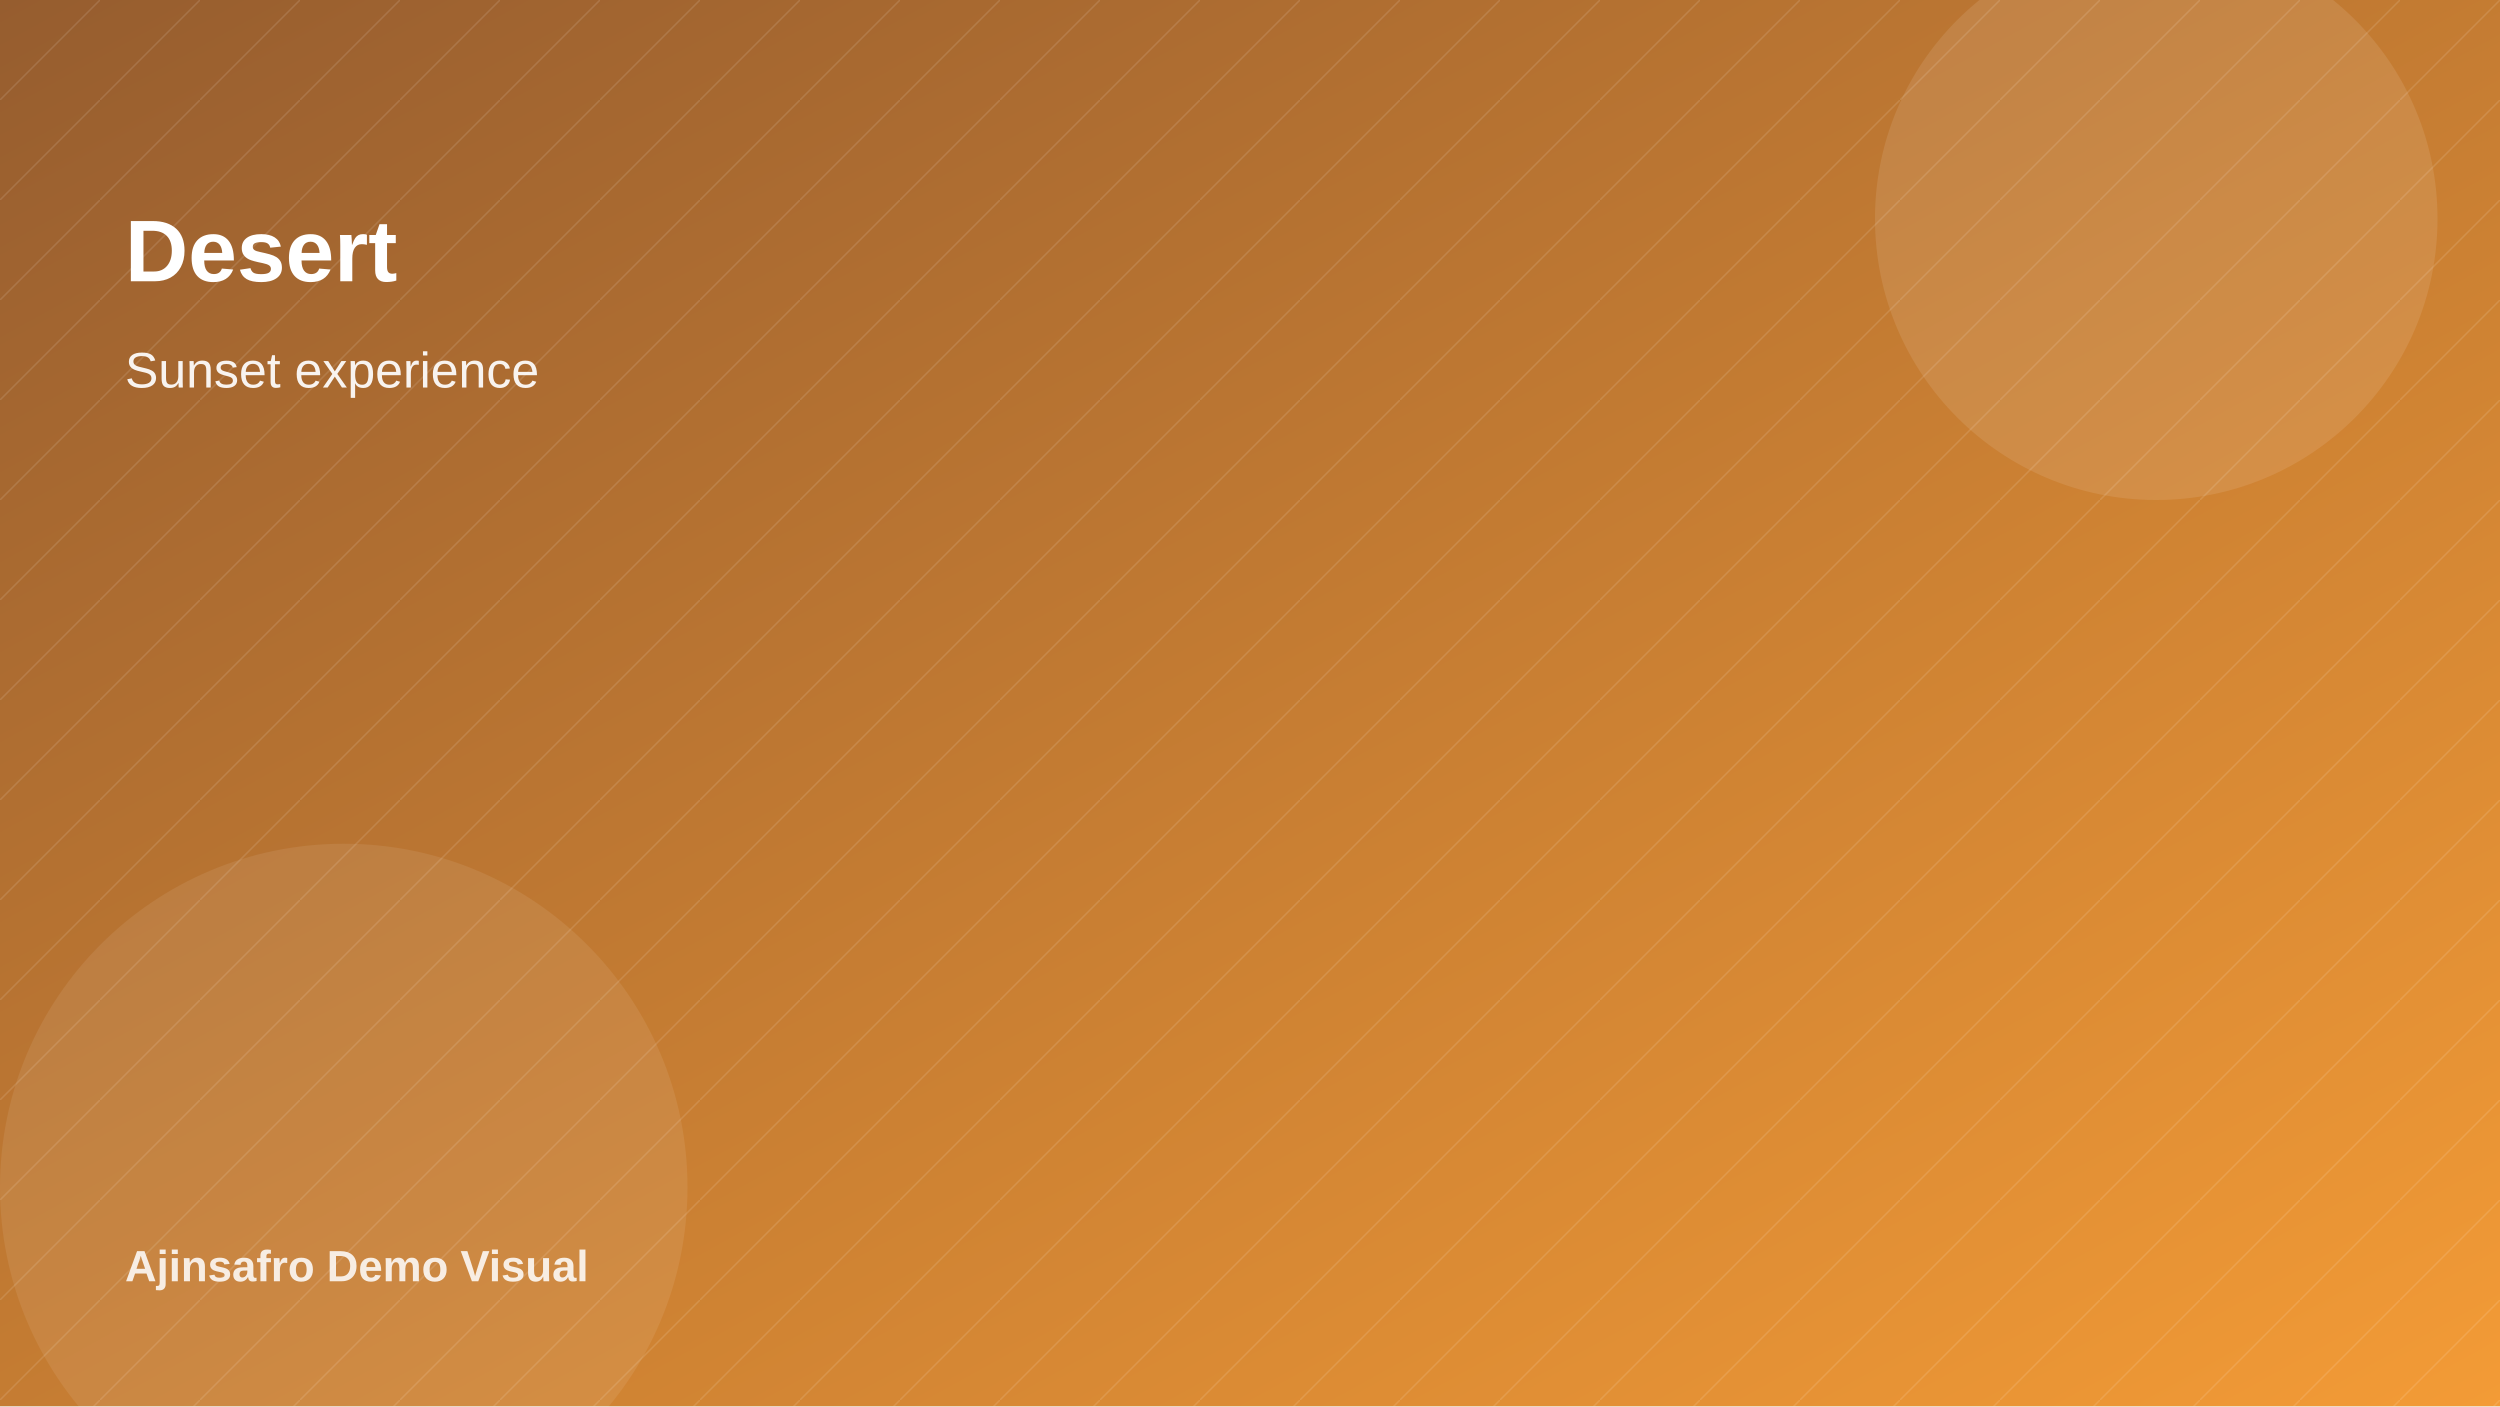
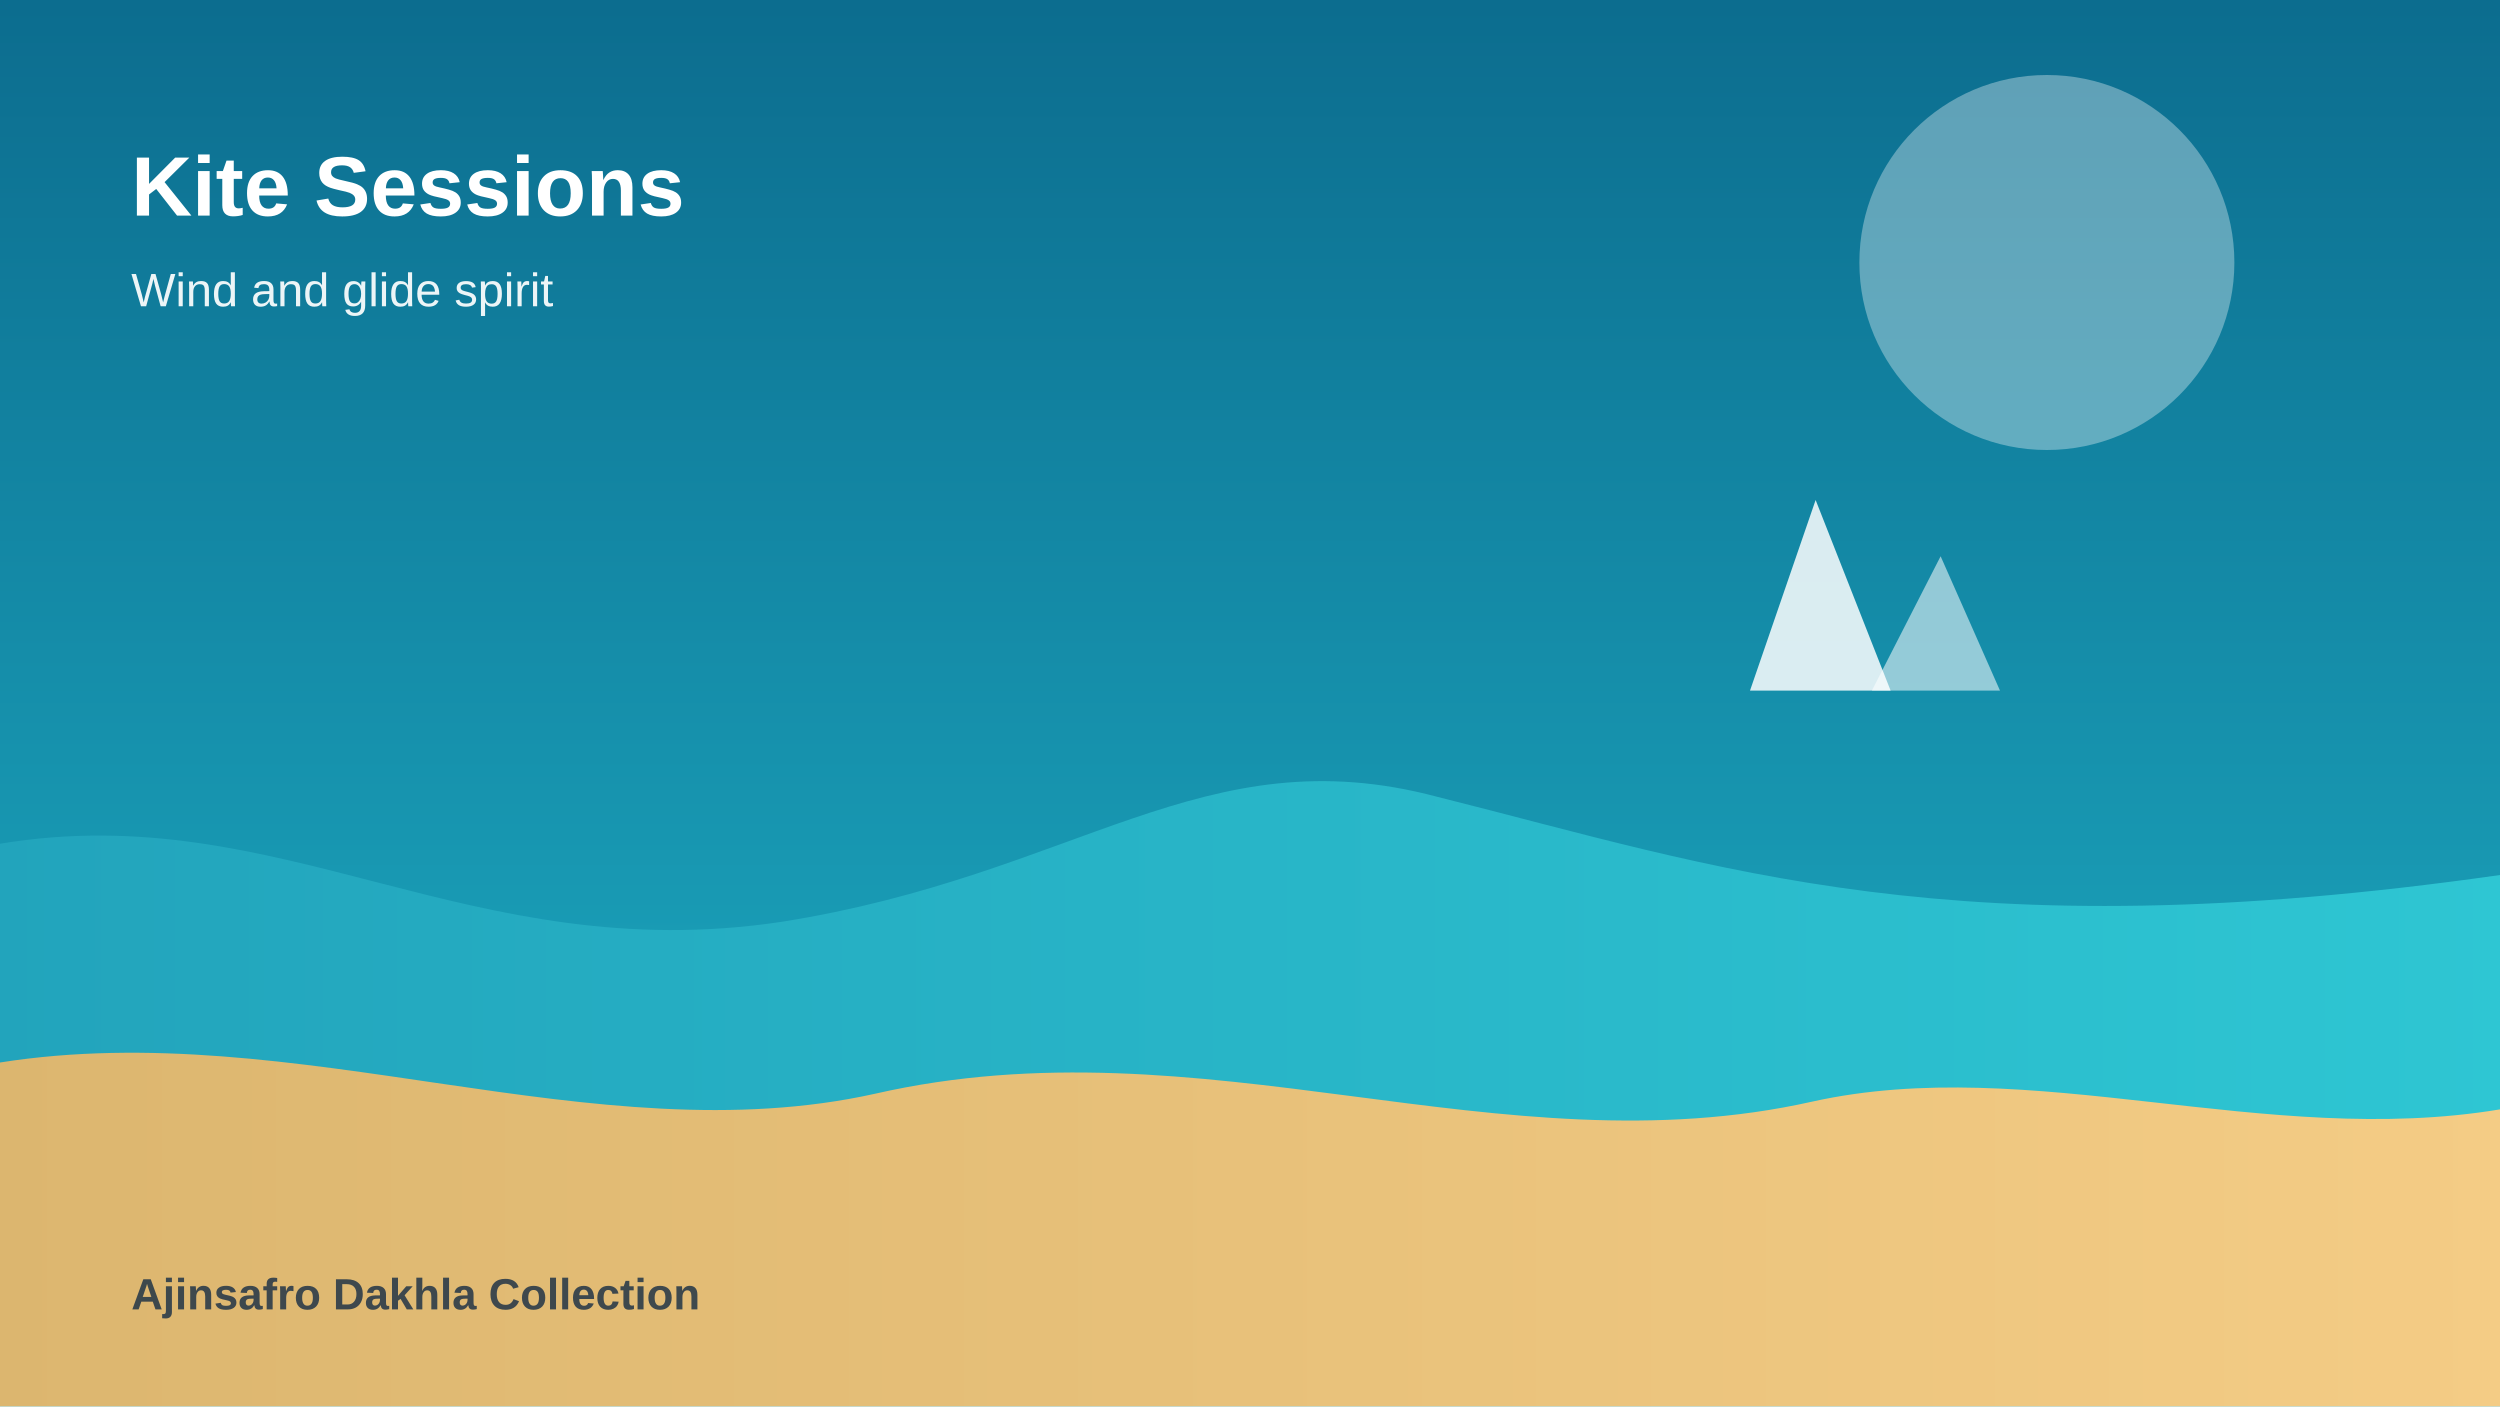
<svg xmlns="http://www.w3.org/2000/svg" width="1600" height="900" viewBox="0 0 1600 900">
  <defs>
-     <linearGradient id="g" x1="0" y1="0" x2="1" y2="1">
-       <stop offset="0%" stop-color="#965d2f" />
-       <stop offset="100%" stop-color="#f39b36" />
+     <linearGradient id="sky" x1="0" y1="0" x2="0" y2="1">
+       <stop offset="0%" stop-color="#0c6d8f" />
+       <stop offset="100%" stop-color="#1fb2c7" />
    </linearGradient>
-     <pattern id="p" width="64" height="64" patternUnits="userSpaceOnUse">
-       <path d="M0 64 L64 0" stroke="rgba(255,255,255,0.12)" stroke-width="1" />
-     </pattern>
+     <linearGradient id="sea" x1="0" y1="0" x2="1" y2="0">
+       <stop offset="0%" stop-color="#22a4bc" />
+       <stop offset="100%" stop-color="#2ec6d3" />
+     </linearGradient>
+     <linearGradient id="sand" x1="0" y1="0" x2="1" y2="0">
+       <stop offset="0%" stop-color="#dcb66f" />
+       <stop offset="100%" stop-color="#f4cc85" />
+     </linearGradient>
  </defs>
-   <rect width="1600" height="900" fill="url(#g)" />
-   <rect width="1600" height="900" fill="url(#p)" />
-   <circle cx="1380" cy="140" r="180" fill="rgba(255,255,255,0.10)" />
-   <circle cx="220" cy="760" r="220" fill="rgba(255,255,255,0.08)" />
-   <text x="80" y="180" fill="white" font-family="Poppins,Segoe UI,Arial,sans-serif" font-size="56" font-weight="700">Desert</text>
-   <text x="80" y="248" fill="rgba(255,255,255,0.92)" font-family="Poppins,Segoe UI,Arial,sans-serif" font-size="32" font-weight="500">Sunset experience</text>
-   <text x="80" y="820" fill="rgba(255,255,255,0.85)" font-family="Poppins,Segoe UI,Arial,sans-serif" font-size="28" font-weight="600">Ajinsafro Demo Visual</text>
+   <rect width="1600" height="900" fill="url(#sky)" />
+   <ellipse cx="1310" cy="168" rx="120" ry="120" fill="rgba(255,255,255,0.34)" />
+   <path d="M0 540 C180 510 300 620 500 590 C690 560 770 470 920 510 C1100 555 1250 610 1600 560 L1600 760 L0 760 Z" fill="url(#sea)" />
+   <path d="M0 680 C190 650 380 740 560 700 C770 652 960 750 1160 705 C1300 674 1450 735 1600 710 L1600 900 L0 900 Z" fill="url(#sand)" />
+   <path d="M1120 442 L1162 320 L1210 442 Z" fill="rgba(255,255,255,0.84)" />
+   <path d="M1198 442 L1242 356 L1280 442 Z" fill="rgba(255,255,255,0.54)" />
+   <text x="84" y="138" fill="white" font-family="Poppins,Segoe UI,Arial,sans-serif" font-size="54" font-weight="700">Kite Sessions</text>
+   <text x="84" y="196" fill="rgba(255,255,255,0.92)" font-family="Poppins,Segoe UI,Arial,sans-serif" font-size="30" font-weight="500">Wind and glide spirit</text>
+   <text x="84" y="838" fill="rgba(22,44,68,0.80)" font-family="Poppins,Segoe UI,Arial,sans-serif" font-size="28" font-weight="600">Ajinsafro Dakhla Collection</text>
</svg>
